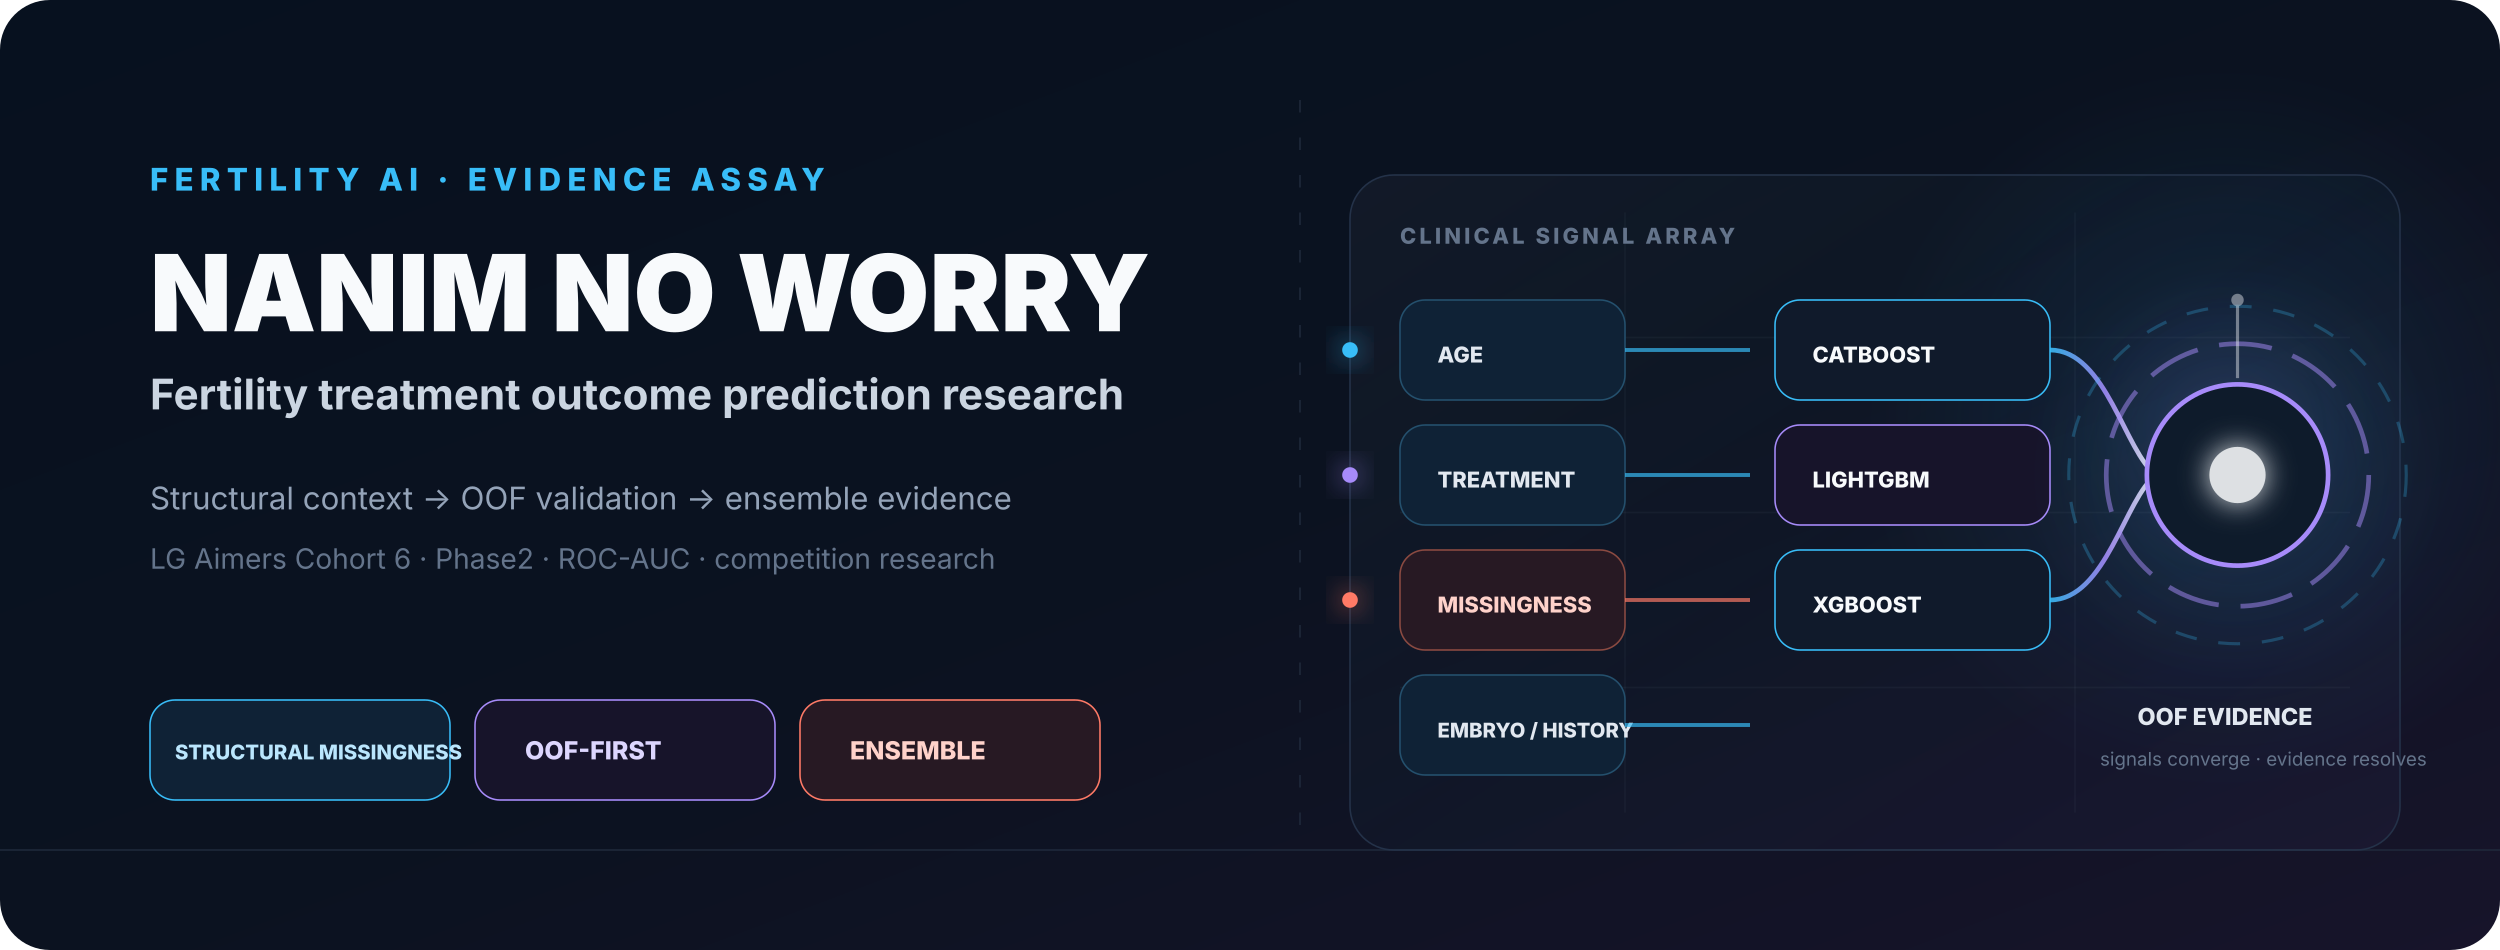
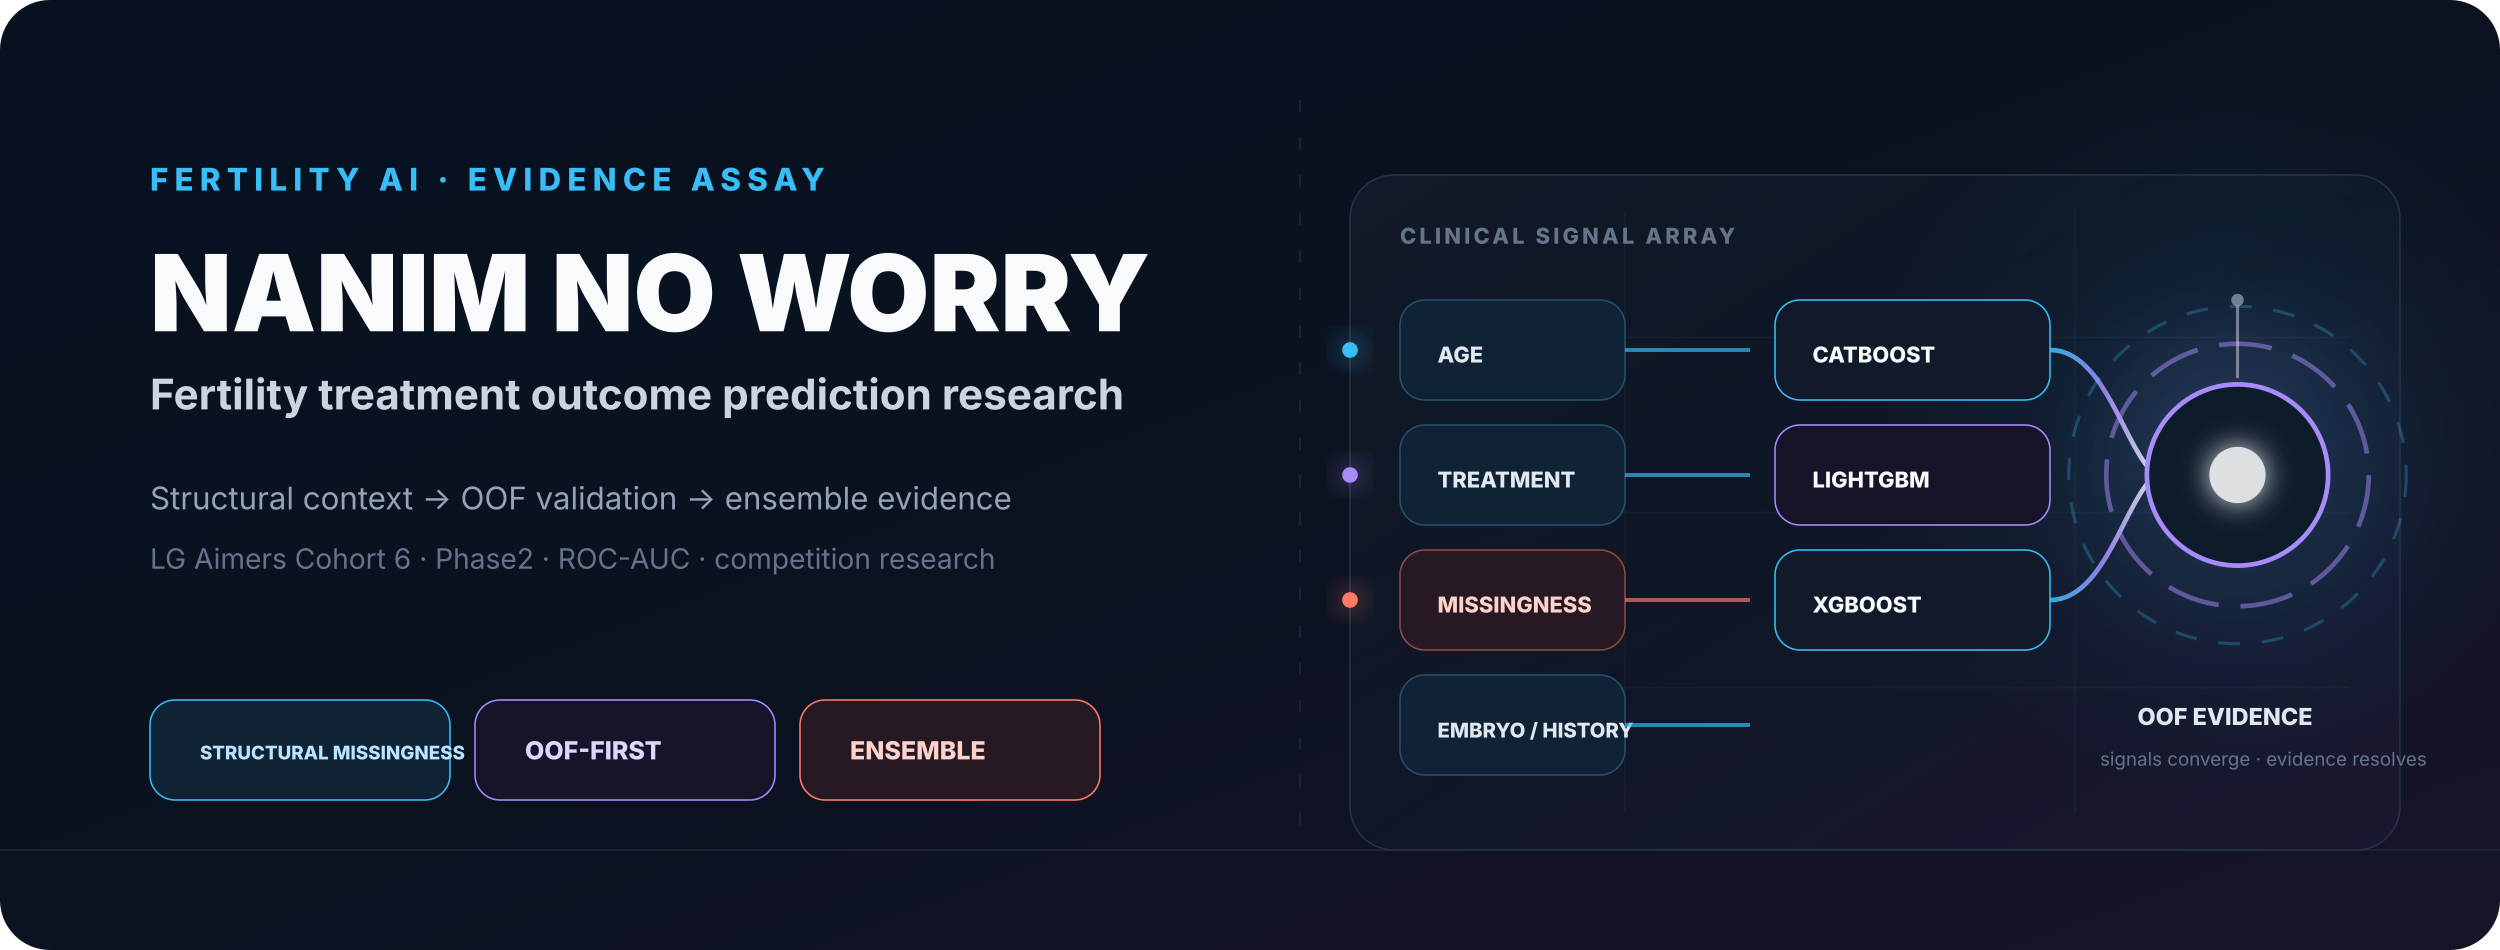
<svg xmlns="http://www.w3.org/2000/svg" width="1600" height="608" viewBox="0 0 1600 608" role="img" aria-labelledby="title desc">
  <defs>
    <linearGradient id="bg" x1="0" y1="0" x2="1" y2="1">
      <stop stop-color="#07111F" />
      <stop offset=".52" stop-color="#0B1220" />
      <stop offset="1" stop-color="#17142A" />
    </linearGradient>
    <linearGradient id="flow" x1="0" y1="0" x2="1" y2="0">
      <stop stop-color="#38BDF8" />
      <stop offset=".52" stop-color="#A78BFA" />
      <stop offset="1" stop-color="#F8FAFC" />
    </linearGradient>
    <linearGradient id="glass" x1="0" y1="0" x2="1" y2="1">
      <stop stop-color="#F8FAFC" stop-opacity=".035" />
      <stop offset=".5" stop-color="#38BDF8" stop-opacity=".018" />
      <stop offset="1" stop-color="#A78BFA" stop-opacity=".035" />
    </linearGradient>
    <linearGradient id="sweep" x1="0" y1="0" x2="1" y2="0">
      <stop stop-color="#38BDF8" stop-opacity="0" />
      <stop offset=".5" stop-color="#F8FAFC" stop-opacity=".13" />
      <stop offset="1" stop-color="#A78BFA" stop-opacity="0" />
    </linearGradient>
    <radialGradient id="aura">
      <stop stop-color="#A78BFA" stop-opacity=".24" />
      <stop offset=".42" stop-color="#38BDF8" stop-opacity=".09" />
      <stop offset="1" stop-color="#38BDF8" stop-opacity="0" />
    </radialGradient>
    <filter id="glow" x="-100%" y="-100%" width="300%" height="300%">
      <feGaussianBlur stdDeviation="9" result="b" />
      <feMerge>
        <feMergeNode in="b" />
        <feMergeNode in="SourceGraphic" />
      </feMerge>
    </filter>
    <filter id="soft" x="-100%" y="-100%" width="300%" height="300%">
      <feGaussianBlur stdDeviation="26" />
    </filter>
  </defs>
  <rect width="1600" height="608" rx="32" fill="url(#bg)" />
  <path d="M0 544 H1600" stroke="#1E293B" stroke-width="1" />
  <path d="M832 64 V544" stroke="#1E293B" stroke-width="1" stroke-dasharray="8 16" />
  <rect id="text-safe-zone" x="80" y="64" width="720" height="480" fill="none" opacity="0" />
  <g data-motion-role="ambient">
    <circle cx="1424" cy="274" r="230" fill="url(#aura)" opacity=".72">
      <animate attributeName="opacity" values=".58;.78;.58" dur="12s" repeatCount="indefinite" />
    </circle>
  </g>
  <g font-family="system-ui, -apple-system, BlinkMacSystemFont, 'Segoe UI', sans-serif">
    <g data-title="true">
      <text x="96" y="122" fill="#38BDF8" font-size="20" font-weight="800" letter-spacing="4">
        <tspan>FERTILITY AI · EVIDENCE ASSAY</tspan>
      </text>
    </g>
    <text x="96" y="212" fill="#F8FAFC" font-size="68" font-weight="850">
      <tspan>NANIM NO WORRY</tspan>
    </text>
    <text x="96" y="262" fill="#CBD5E1" font-size="27" font-weight="700">
      <tspan>Fertility treatment outcome prediction research</tspan>
    </text>
    <text x="96" y="326" fill="#94A3B8" font-size="20">
      <tspan>Structural context → OOF validation → ensemble evidence</tspan>
    </text>
    <text x="96" y="364" fill="#64748B" font-size="18">
      <tspan>LG Aimers Cohort 6 · Phase2 · ROC-AUC · competition research</tspan>
    </text>
    <g data-card-set="row" data-grid="16">
      <g data-card="hero-badge-1">
        <rect x="96" y="448" width="192" height="64" rx="16" fill="#0F2236" stroke="#38BDF8" />
-         <text data-role="primary" x="112" y="486" fill="#BAE6FD" font-size="13" font-weight="820">
+         <text data-role="primary" x="128" y="486" fill="#BAE6FD" font-size="12" font-weight="820">
          <tspan>STRUCTURAL MISSINGNESS</tspan>
        </text>
      </g>
      <g data-card="hero-badge-2">
        <rect x="304" y="448" width="192" height="64" rx="16" fill="#17142A" stroke="#A78BFA" />
        <text data-role="primary" x="336" y="486" fill="#DDD6FE" font-size="16" font-weight="820">
          <tspan>OOF-FIRST</tspan>
        </text>
      </g>
      <g data-card="hero-badge-3">
        <rect x="512" y="448" width="192" height="64" rx="16" fill="#271923" stroke="#FF7A66" />
        <text data-role="primary" x="544" y="486" fill="#FFD2CA" font-size="16" font-weight="820">
          <tspan>ENSEMBLE</tspan>
        </text>
      </g>
    </g>
  </g>
  <g id="fx-zone" transform="translate(864 64)" font-family="system-ui, -apple-system, BlinkMacSystemFont, 'Segoe UI', sans-serif">
    <rect x="0" y="48" width="672" height="432" rx="28" fill="url(#glass)" stroke="#243249" />
    <path d="M32 152 H640 M32 264 H640 M32 376 H640" stroke="#94A3B8" stroke-width="1" opacity=".055" />
    <path d="M176 72 V456 M464 72 V456" stroke="#94A3B8" stroke-width="1" opacity=".055" />
    <text x="32" y="92" fill="#64748B" font-size="14" font-weight="800" letter-spacing="2">
      <tspan>CLINICAL SIGNAL ARRAY</tspan>
    </text>
    <g data-motion-role="sweep">
      <rect x="-160" y="48" width="160" height="432" fill="url(#sweep)" opacity="0">
        <animate attributeName="x" values="-160;672;672" keyTimes="0;.62;1" dur="14s" repeatCount="indefinite" />
        <animate attributeName="opacity" values="0;.55;0" keyTimes="0;.48;1" dur="14s" repeatCount="indefinite" />
      </rect>
    </g>
    <g data-card-set="stack" data-grid="16">
      <g data-card="signal-age">
        <rect x="32" y="128" width="144" height="64" rx="16" fill="#0F2236" stroke="#24506D" />
        <text data-role="primary" x="56" y="168" fill="#E2E8F0" font-size="14" font-weight="780">
          <tspan>AGE</tspan>
        </text>
      </g>
      <g data-card="signal-treatment">
        <rect x="32" y="208" width="144" height="64" rx="16" fill="#0F2236" stroke="#24506D" />
        <text data-role="primary" x="56" y="248" fill="#E2E8F0" font-size="14" font-weight="780">
          <tspan>TREATMENT</tspan>
        </text>
      </g>
      <g data-card="signal-missing">
        <rect x="32" y="288" width="144" height="64" rx="16" fill="#271923" stroke="#8B4A41" />
        <text data-role="primary" x="56" y="328" fill="#FFD2CA" font-size="14" font-weight="780">
          <tspan>MISSINGNESS</tspan>
        </text>
      </g>
      <g data-card="signal-history">
        <rect x="32" y="368" width="144" height="64" rx="16" fill="#0F2236" stroke="#24506D" />
        <text data-role="primary" x="56" y="408" fill="#E2E8F0" font-size="13" font-weight="780">
          <tspan>EMBRYO / HISTORY</tspan>
        </text>
      </g>
    </g>
    <g stroke-width="2.5" fill="none" opacity=".68">
      <path d="M176 160 H256" stroke="#38BDF8" />
      <path d="M176 240 H256" stroke="#38BDF8" />
      <path d="M176 320 H256" stroke="#FF7A66" />
      <path d="M176 400 H256" stroke="#38BDF8" />
    </g>
    <g data-card-set="stack" data-grid="16">
      <g data-card="model-cat">
        <rect x="272" y="128" width="176" height="64" rx="16" fill="#101A2B" stroke="#38BDF8" />
        <text data-role="primary" x="296" y="168" fill="#F8FAFC" font-size="14" font-weight="820">
          <tspan>CATBOOST</tspan>
        </text>
      </g>
      <g data-card="model-lgb">
        <rect x="272" y="208" width="176" height="64" rx="16" fill="#17142A" stroke="#A78BFA" />
        <text data-role="primary" x="296" y="248" fill="#F8FAFC" font-size="14" font-weight="820">
          <tspan>LIGHTGBM</tspan>
        </text>
      </g>
      <g data-card="model-xgb">
        <rect x="272" y="288" width="176" height="64" rx="16" fill="#101A2B" stroke="#38BDF8" />
        <text data-role="primary" x="296" y="328" fill="#F8FAFC" font-size="14" font-weight="820">
          <tspan>XGBOOST</tspan>
        </text>
      </g>
    </g>
    <g stroke="url(#flow)" stroke-width="3" fill="none" opacity=".88">
      <path d="M448 160 C484 160 496 226 516 240" />
      <path d="M448 240 H516" />
      <path d="M448 320 C484 320 496 254 516 240" />
    </g>
    <g data-motion-role="orbital" transform="translate(568 240)">
      <circle r="132" fill="url(#aura)" opacity=".62" />
      <circle r="108" fill="none" stroke="#38BDF8" stroke-width="2" stroke-dasharray="14 14" opacity=".26">
        <animateTransform attributeName="transform" type="rotate" from="0" to="360" dur="24s" repeatCount="indefinite" />
      </circle>
      <circle r="84" fill="none" stroke="#A78BFA" stroke-width="3" stroke-dasharray="34 14" opacity=".5">
        <animateTransform attributeName="transform" type="rotate" from="360" to="0" dur="17s" repeatCount="indefinite" />
      </circle>
      <g opacity=".42">
        <line x1="0" y1="-62" x2="0" y2="-112" stroke="#F8FAFC" stroke-width="2" />
        <circle cy="-112" r="4" fill="#F8FAFC" />
        <animateTransform attributeName="transform" type="rotate" from="0" to="360" dur="10.5s" repeatCount="indefinite" />
      </g>
    </g>
    <g data-motion-role="pulse">
      <circle cx="568" cy="240" r="58" fill="#0E1B2B" stroke="#A78BFA" stroke-width="3" />
      <circle cx="568" cy="240" r="18" fill="#F8FAFC" filter="url(#glow)" opacity=".88">
        <animate attributeName="r" values="16;21;16" dur="6.2s" repeatCount="indefinite" />
        <animate attributeName="opacity" values=".62;1;.62" dur="6.2s" repeatCount="indefinite" />
      </circle>
    </g>
    <g data-motion-role="particle">
      <circle cy="160" r="5" fill="#38BDF8" filter="url(#glow)">
        <animate attributeName="cx" values="176;256" dur="5.2s" begin=".4s" repeatCount="indefinite" />
        <animate attributeName="opacity" values="0;1;0" dur="5.2s" begin=".4s" repeatCount="indefinite" />
      </circle>
      <circle cy="320" r="5" fill="#FF7A66" filter="url(#glow)">
        <animate attributeName="cx" values="176;256" dur="6.4s" begin="2.1s" repeatCount="indefinite" />
        <animate attributeName="opacity" values="0;1;0" dur="6.4s" begin="2.1s" repeatCount="indefinite" />
      </circle>
      <circle cy="240" r="5" fill="#A78BFA" filter="url(#glow)">
        <animate attributeName="cx" values="448;518" dur="4.8s" begin="1.2s" repeatCount="indefinite" />
        <animate attributeName="opacity" values="0;1;0" dur="4.8s" begin="1.2s" repeatCount="indefinite" />
      </circle>
    </g>
    <text x="504" y="400" fill="#E2E8F0" font-size="15" font-weight="820">
      <tspan>OOF EVIDENCE</tspan>
    </text>
    <text x="480" y="426" fill="#64748B" font-size="12">
      <tspan>signals converge · evidence resolves</tspan>
    </text>
  </g>
</svg>
